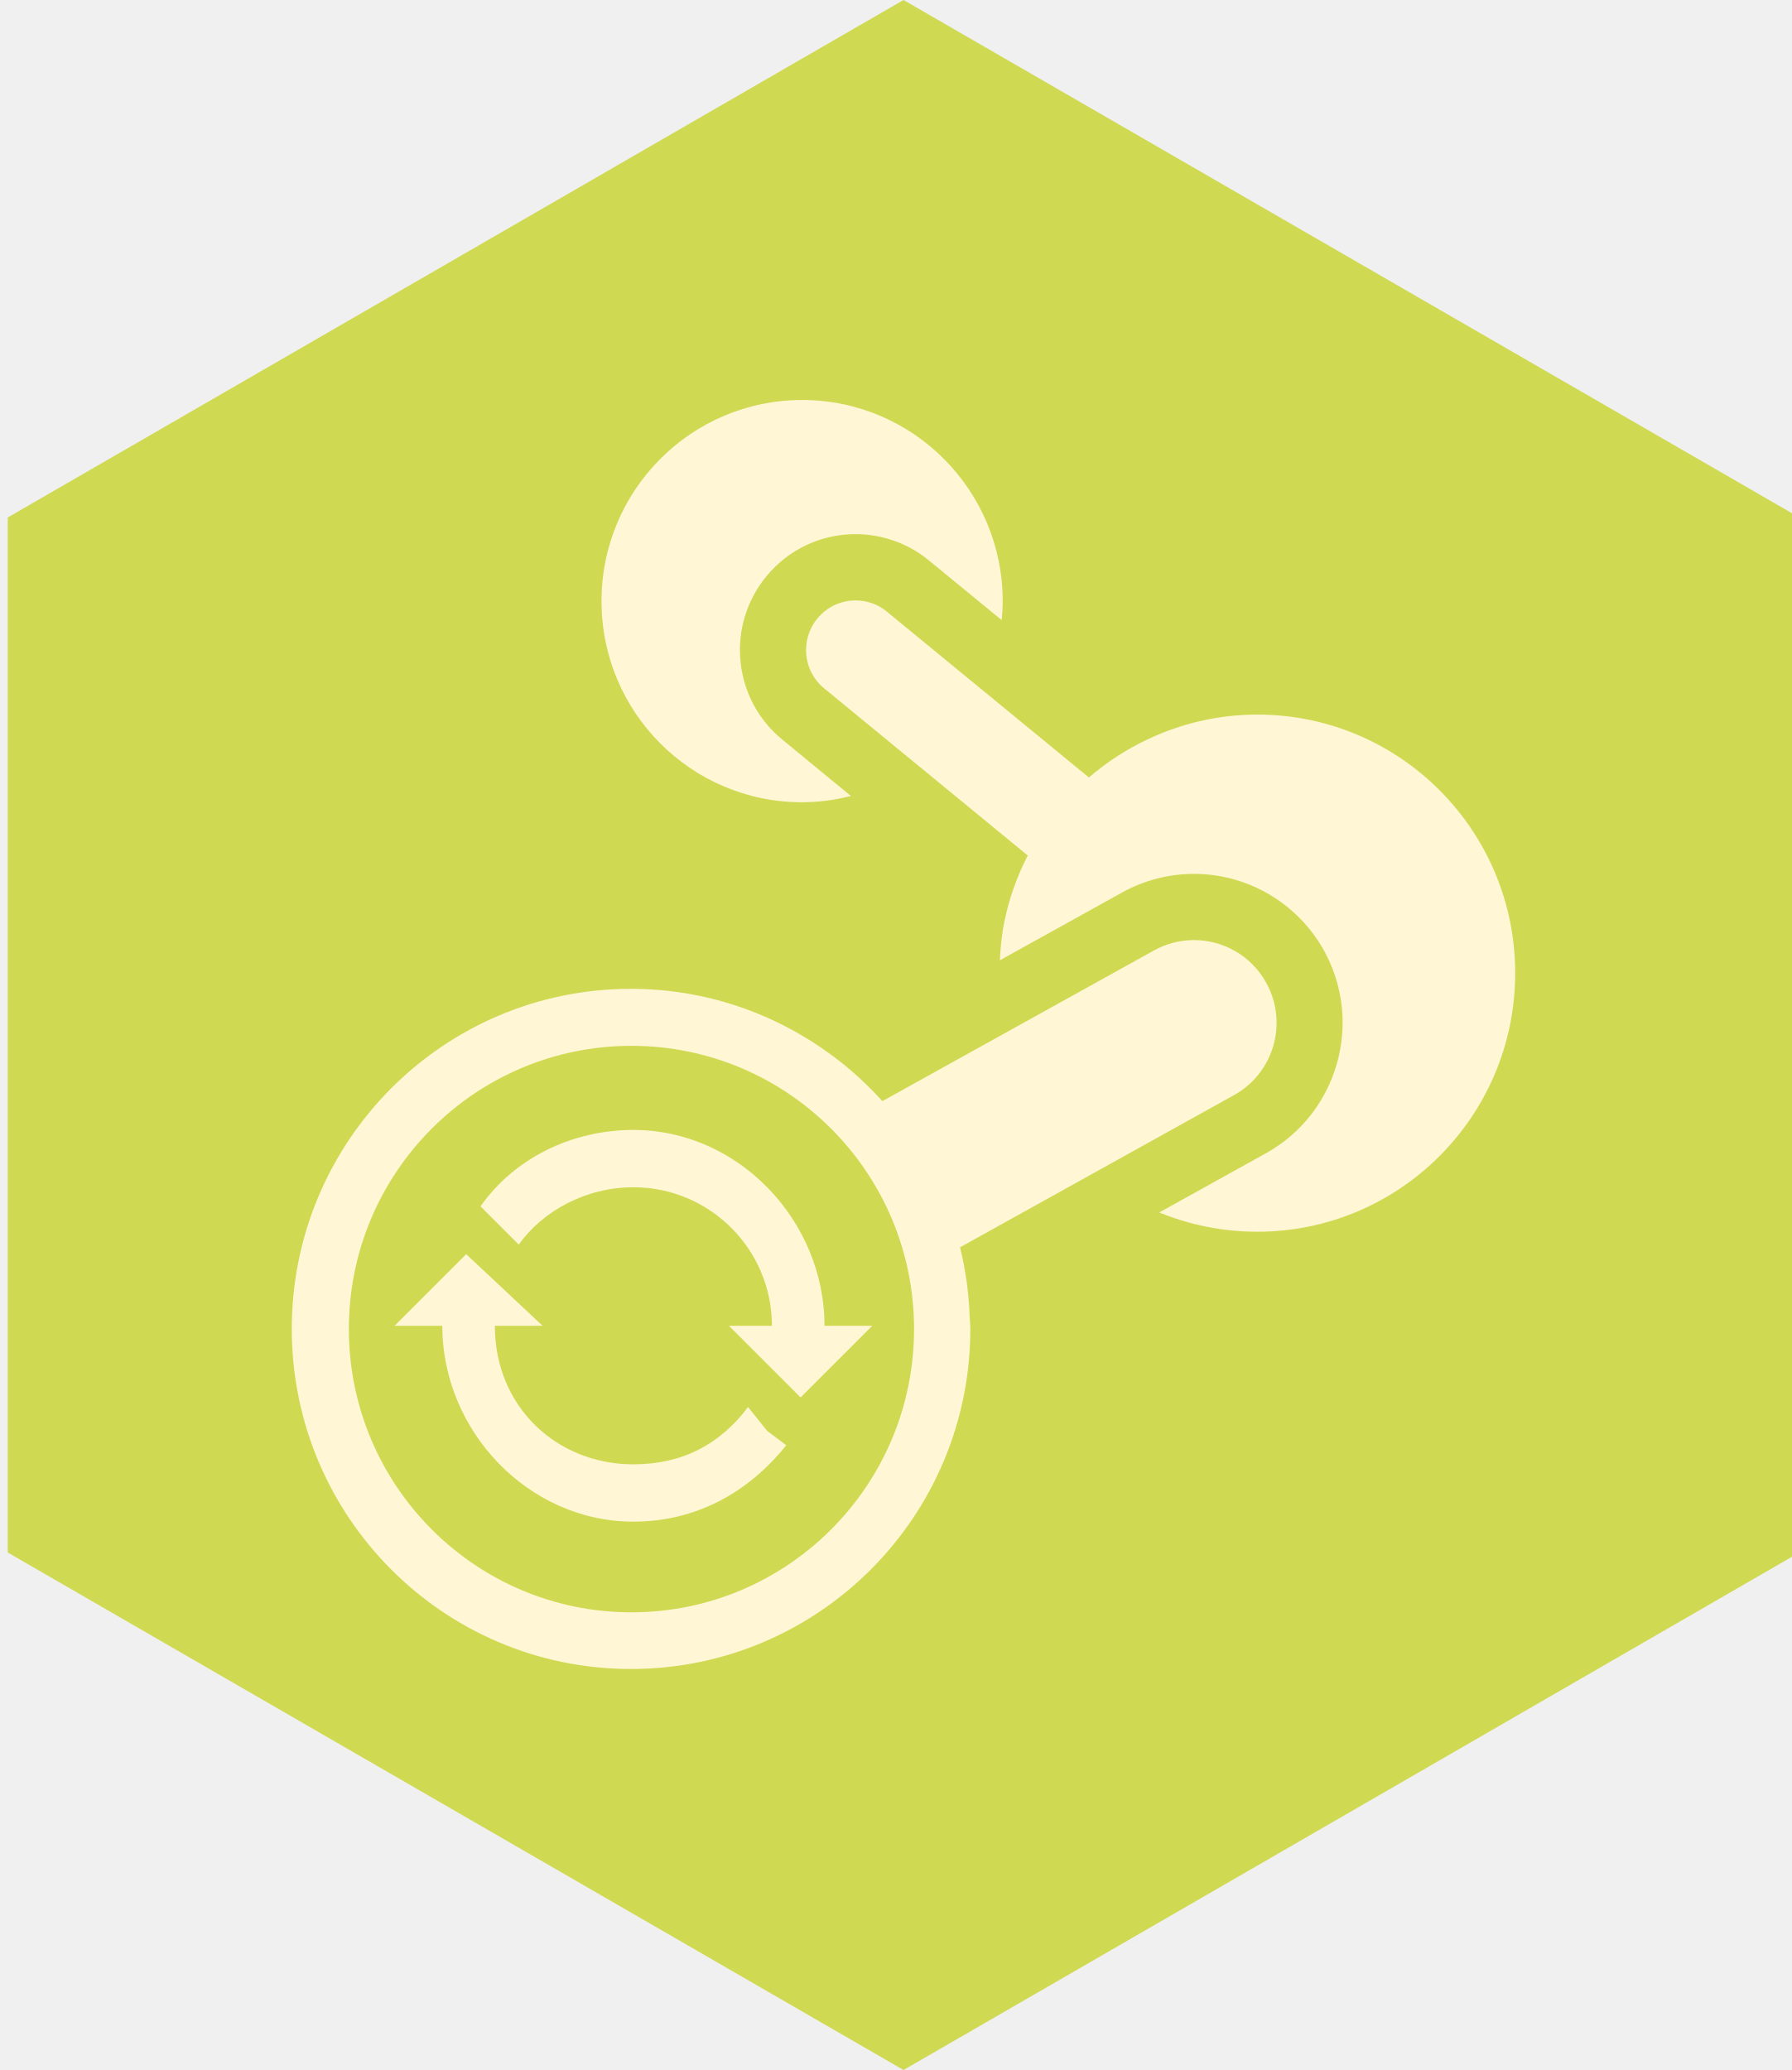
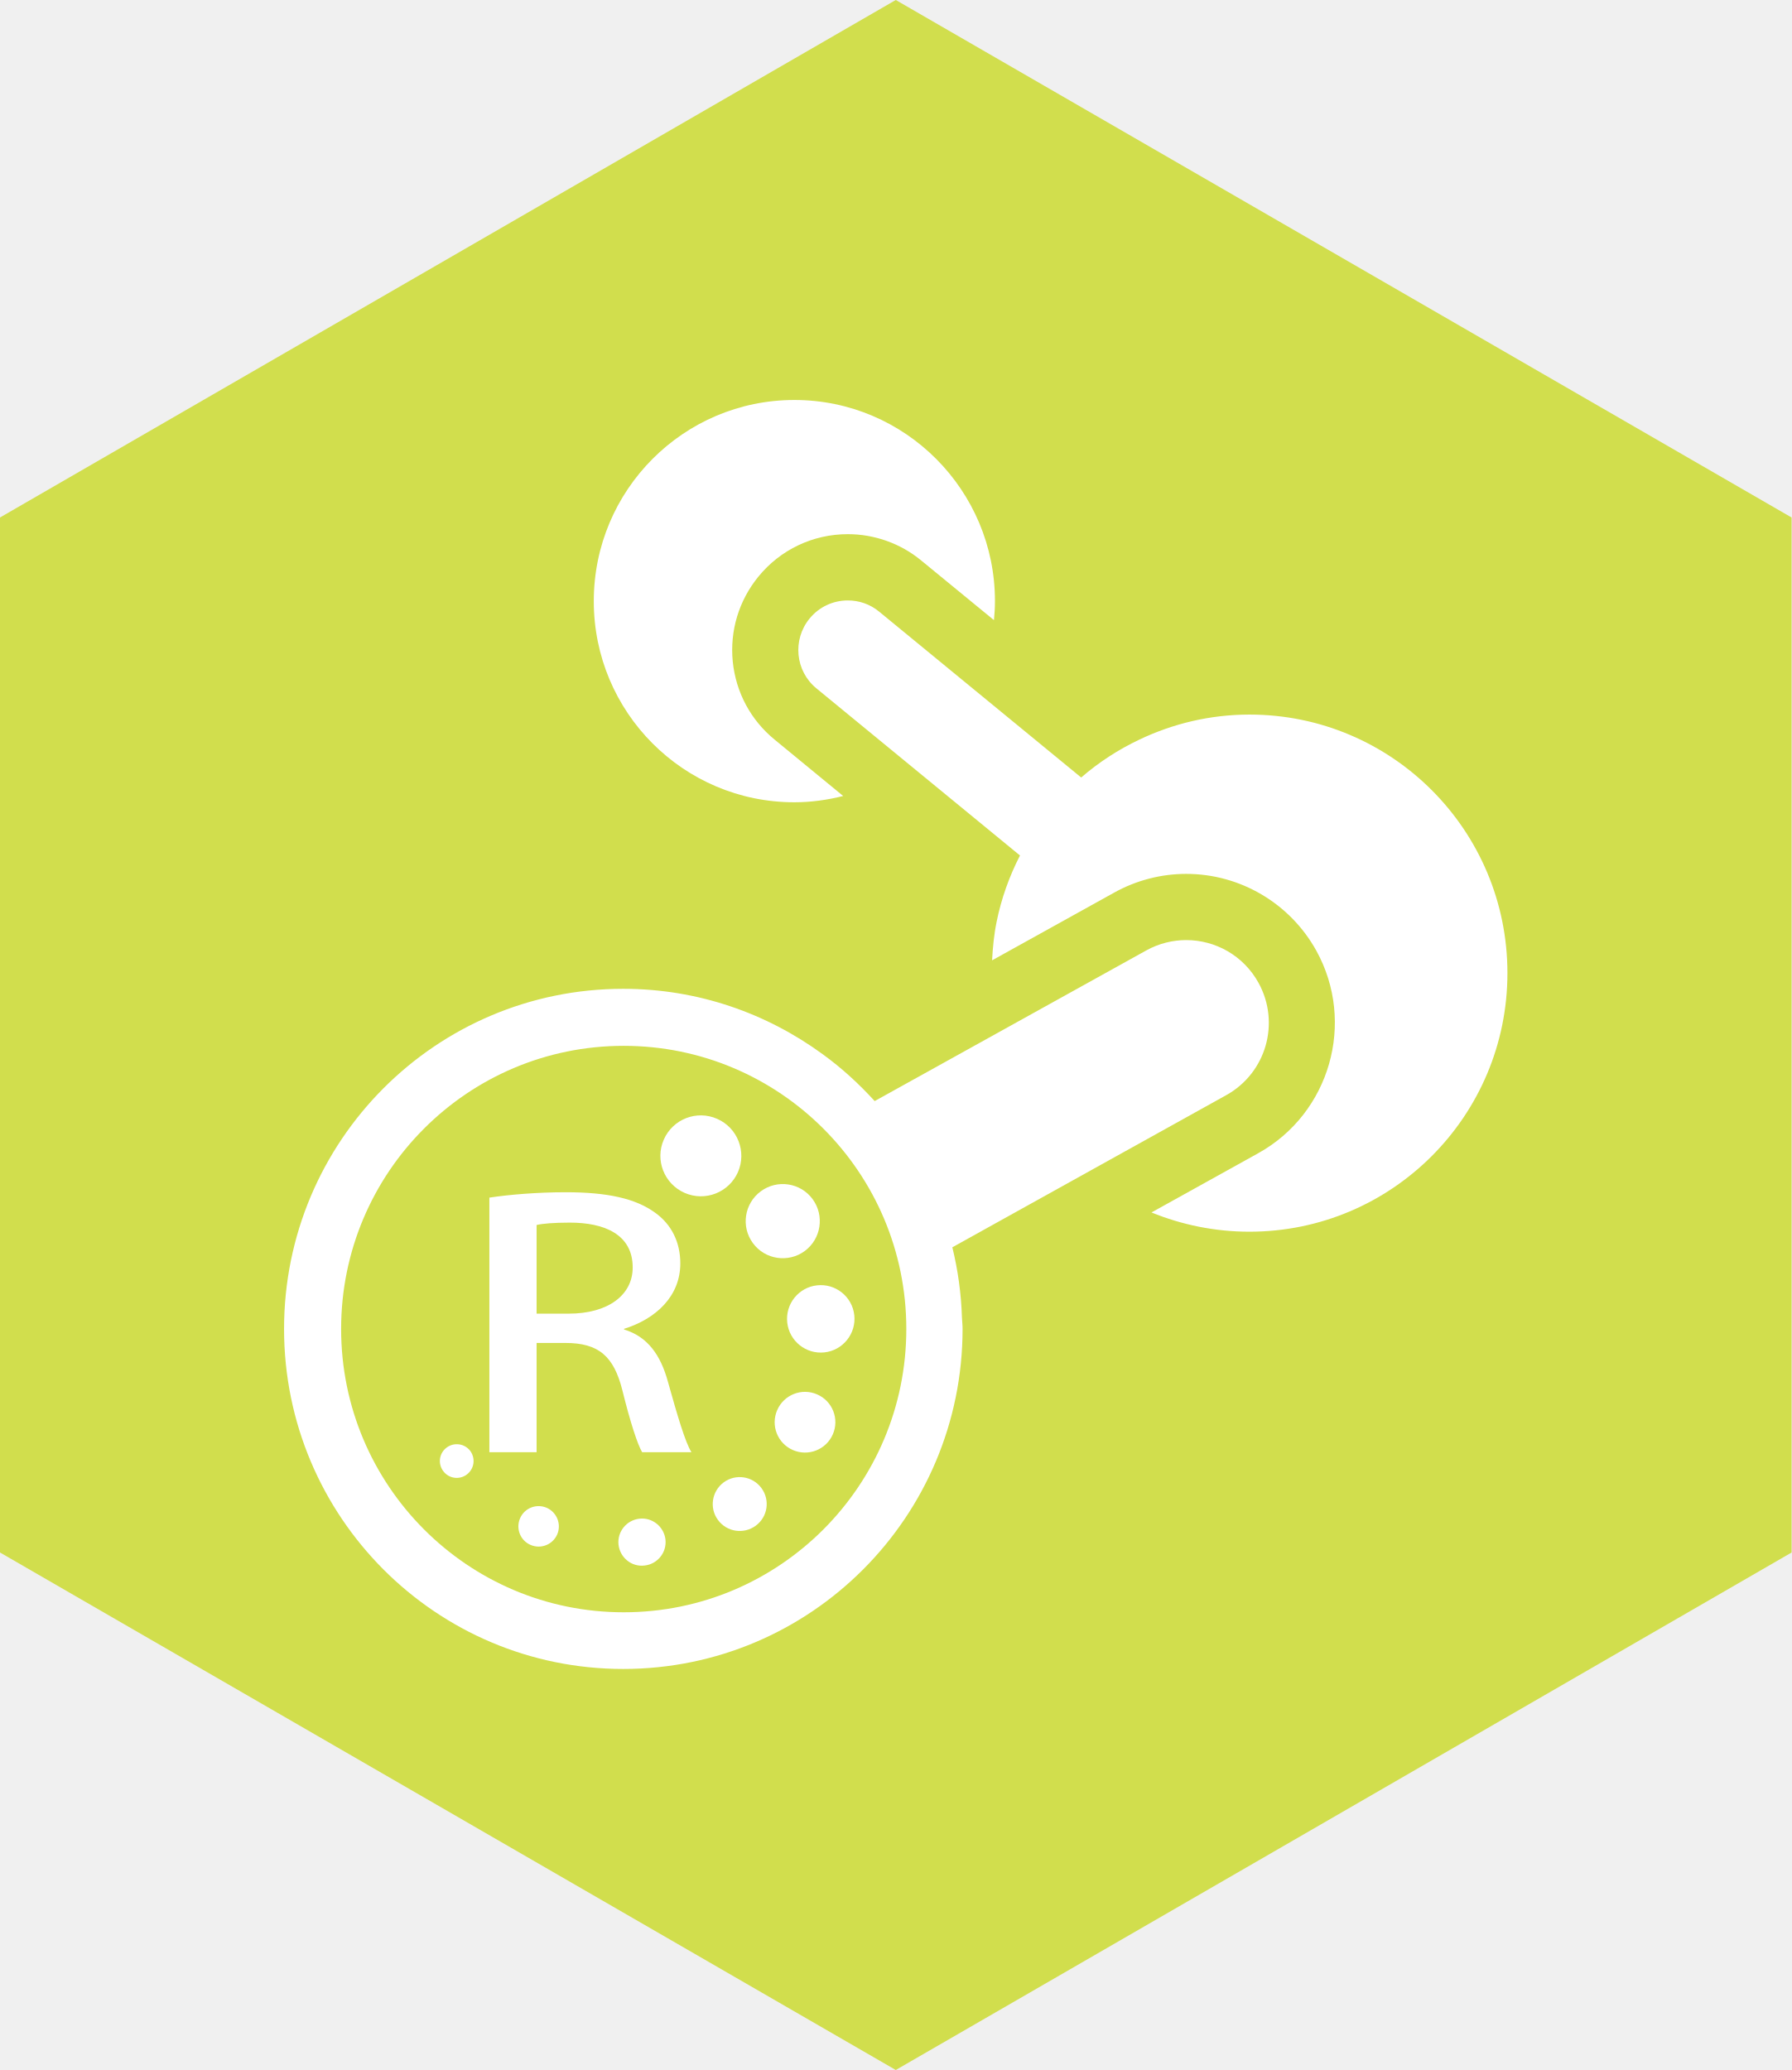
- <svg xmlns="http://www.w3.org/2000/svg" version="1.1" id="svg4156" x="0px" y="0px" width="45px" height="52px" viewBox="0 0 45 52" enable-background="new 0 0 45 52" xml:space="preserve">
-   <defs id="defs17">
-     <style id="style5864" type="text/css" />
-     <style type="text/css" id="style5864-1" />
-   </defs>
-   <g id="g3">
-     <polygon points="0,13 22.5,0 45.001,13 45.001,39 22.5,52 0,39 " id="polygon6-3" style="fill:#cfd951;fill-opacity:1" transform="translate(0.1944149,-3.8983051e-7)" />
-     <g id="g4234-0" transform="matrix(1.999234,0,0,1.999234,44.20077,-487.1864)" style="fill:#fff6d5">
-       <g id="g4236-1" transform="scale(0.1953125,0.1953125)" style="fill:#fff6d5">
-         <path id="path4238-2" d="m -61.602,1299.288 c 1.085,0 2.136,-0.15 3.141,-0.405 l -4.409,-3.624 c -1.538,-1.258 -2.491,-3.039 -2.694,-5.022 -0.195,-1.988 0.393,-3.924 1.646,-5.462 1.418,-1.741 3.516,-2.736 5.755,-2.736 1.718,0 3.394,0.6 4.714,1.688 l 4.687,3.844 c 0.04,-0.403 0.065,-0.808 0.065,-1.223 0,-7.14 -5.777,-12.94 -12.902,-12.94 -7.128,0 -12.905,5.797 -12.905,12.94 -0.003,7.148 5.774,12.94 12.902,12.94 z m 29.276,-5.642 c -2.536,0 -4.937,0.588 -7.088,1.613 -1.356,0.643 -2.616,1.463 -3.736,2.436 l -12.995,-10.669 c -0.59,-0.49 -1.303,-0.723 -2.018,-0.723 -0.918,0 -1.836,0.398 -2.461,1.168 -1.115,1.363 -0.92,3.379 0.445,4.492 l 13.092,10.749 c -0.685,1.333 -1.2,2.761 -1.506,4.274 -0.165,0.803 -0.245,1.636 -0.29,2.471 l 7.858,-4.359 c 1.416,-0.788 3.016,-1.203 4.632,-1.203 3.476,0 6.683,1.898 8.368,4.942 2.551,4.622 0.875,10.468 -3.736,13.029 l -6.868,3.811 c 1.946,0.795 4.072,1.24 6.302,1.24 9.168,0 16.596,-7.448 16.596,-16.638 10e-4,-9.185 -7.427,-16.633 -16.595,-16.633 z m 0.58,17.254 c -0.97,-1.758 -2.781,-2.746 -4.647,-2.746 -0.87,0 -1.756,0.215 -2.566,0.663 l -17.477,9.697 c -1.003,-1.105 -2.121,-2.131 -3.334,-3.01 -3.606,-2.638 -8.033,-4.214 -12.84,-4.214 -12.052,0 -21.818,9.79 -21.818,21.88 0,12.09 9.769,21.878 21.818,21.878 12.06,0 21.831,-9.794 21.831,-21.878 0,-0.25 -0.03,-0.485 -0.04,-0.725 -0.05,-1.561 -0.265,-3.071 -0.62,-4.527 l 17.622,-9.789 c 2.566,-1.426 3.492,-4.656 2.071,-7.229 l 0,0 z m -40.833,40.501 c -10.039,0 -18.177,-8.163 -18.177,-18.227 0,-10.064 8.138,-18.216 18.177,-18.216 10.036,0 18.179,8.157 18.179,18.216 10e-4,10.064 -8.14,18.227 -18.179,18.227 l 0,0 z" style="fill:#fff6d5" />
-       </g>
+ <svg xmlns="http://www.w3.org/2000/svg" version="1.1" baseProfile="tiny" id="svg4156" x="0px" y="0px" width="45px" height="52px" viewBox="0 0 45 52" xml:space="preserve">
+   <g>
+     <polygon fill="#D1DE4D" points="45.001,39 22.5,52 0,39 0,13 22.5,0 45.001,13  " />
+     <g id="g4236" transform="scale(0.1953125,0.1953125)">
+       <path id="path4238" fill="#FFFFFF" d="M102.155,103.187c2.17,0,4.27-0.3,6.28-0.81L99.62,95.13    c-3.075-2.515-4.98-6.075-5.385-10.04c-0.39-3.972,0.785-7.842,3.29-10.917c2.835-3.482,7.03-5.47,11.505-5.47    c3.435,0,6.785,1.198,9.425,3.372l9.37,7.685c0.08-0.805,0.13-1.615,0.13-2.445c0-14.272-11.55-25.87-25.792-25.87    c-14.252,0-25.8,11.59-25.8,25.87C76.355,91.607,87.905,103.187,102.155,103.187z M160.685,91.907c-5.07,0-9.87,1.175-14.17,3.225    c-2.71,1.285-5.23,2.925-7.47,4.87l-25.98-21.33c-1.18-0.98-2.605-1.445-4.035-1.445c-1.835,0-3.67,0.795-4.92,2.335    c-2.227,2.725-1.837,6.755,0.89,8.98l26.175,21.49c-1.37,2.665-2.4,5.52-3.01,8.545c-0.33,1.605-0.49,3.27-0.58,4.94l15.71-8.715    c2.83-1.575,6.03-2.405,9.26-2.405c6.95,0,13.36,3.795,16.73,9.88c5.1,9.24,1.745,20.927-7.47,26.047l-13.73,7.62    c3.89,1.585,8.14,2.475,12.595,2.475c18.33,0,33.18-14.89,33.18-33.26C193.865,106.797,179.015,91.907,160.685,91.907z     M161.845,126.402c-1.94-3.515-5.56-5.49-9.29-5.49c-1.74,0-3.51,0.43-5.13,1.325l-34.94,19.382    c-2.005-2.205-4.242-4.26-6.667-6.015c-7.207-5.272-16.057-8.425-25.67-8.425c-24.095,0-43.617,19.57-43.617,43.745    c0,24.17,19.53,43.735,43.617,43.735c24.112,0,43.642-19.58,43.642-43.735c0-0.5-0.06-0.97-0.08-1.45    c-0.095-3.12-0.525-6.14-1.235-9.05l35.23-19.57C162.835,138,164.685,131.545,161.845,126.402L161.845,126.402z M80.21,207.369    c-20.07,0-36.34-16.32-36.34-36.44s16.27-36.415,36.34-36.415c20.065,0,36.345,16.305,36.345,36.415    C116.555,191.05,100.28,207.369,80.21,207.369L80.21,207.369z" />
    </g>
-     <g id="g5875" transform="matrix(0.02578125,0,0,0.02578125,-24.33726,6.072463)" style="fill:#fff6d5">
-       <path id="path5866" p-id="1379" d="m 1672.793,1135.422 c -27.927,37.236 -65.164,55.855 -111.709,55.855 -74.473,0 -134.982,-55.855 -134.982,-134.982 l 46.545,0 -74.473,-69.818 -69.818,69.818 46.545,0 c 0,102.4 83.782,190.836 186.182,190.836 60.509,0 111.709,-27.927 148.946,-74.473 l -18.618,-13.964 -18.618,-23.273 z m 74.473,-79.127 c 0,-102.4 -83.782,-190.836 -186.182,-190.836 -60.509,0 -116.364,27.927 -148.945,74.473 l 37.236,37.236 c 23.273,-32.582 65.164,-55.855 111.709,-55.855 74.473,0 134.982,60.509 134.982,134.982 l -41.891,0 69.818,69.818 69.818,-69.818 -46.545,0 z" style="fill:#fff6d5" />
-     </g>
+     <polygon fill="#D1DE4D" points="15.753,35.012 14.118,33.375 15.209,33.375 15.209,31.193 16.297,31.193 16.297,33.375    17.387,33.375  " />
+   </g>
+   <g>
+     <path fill="#FFFFFF" d="M18.013,28.106c-0.516-0.228-1.115,0.008-1.34,0.522c-0.226,0.515,0.01,1.112,0.523,1.338   c0.515,0.226,1.114-0.009,1.34-0.522C18.76,28.93,18.525,28.329,18.013,28.106z" />
+     <path fill="#FFFFFF" d="M13.732,37.877c-0.257-0.111-0.557,0.004-0.669,0.264c-0.111,0.256,0.004,0.557,0.263,0.668   c0.257,0.112,0.556-0.004,0.67-0.263C14.107,38.289,13.988,37.99,13.732,37.877z" />
+     <path fill="#FFFFFF" d="M20.411,30.123c-0.304-0.414-0.888-0.502-1.301-0.197l0,0c-0.414,0.305-0.504,0.889-0.198,1.303   c0.304,0.414,0.888,0.502,1.302,0.197C20.626,31.121,20.715,30.538,20.411,30.123z" />
+     <path fill="#FFFFFF" d="M11.814,36.451c-0.14-0.188-0.405-0.227-0.594-0.088c-0.187,0.138-0.228,0.402-0.088,0.59   c0.137,0.189,0.403,0.229,0.59,0.09C11.912,36.904,11.95,36.641,11.814,36.451z" />
+     <path fill="#FFFFFF" d="M21.458,33.037c-0.052-0.465-0.472-0.801-0.937-0.748l0,0c-0.464,0.051-0.799,0.471-0.747,0.936   c0.052,0.465,0.472,0.799,0.935,0.748C21.175,33.921,21.509,33.5,21.458,33.037z" />
+     <path fill="#FFFFFF" d="M20.526,35.029c-0.385-0.17-0.835,0.006-1.004,0.393c-0.169,0.385,0.006,0.835,0.393,1.004   c0.386,0.168,0.835-0.007,1.004-0.395C21.087,35.647,20.912,35.197,20.526,35.029z" />
+     <path fill="#FFFFFF" d="M19.126,37.382c-0.222-0.302-0.647-0.366-0.948-0.144c-0.3,0.222-0.366,0.646-0.144,0.945   c0.222,0.303,0.646,0.365,0.947,0.145C19.284,38.107,19.348,37.684,19.126,37.382z" />
+     <path fill="#FFFFFF" d="M16.715,38.673c-0.039-0.323-0.331-0.56-0.655-0.522l0,0c-0.326,0.037-0.56,0.33-0.524,0.654   c0.038,0.325,0.33,0.563,0.655,0.522C16.515,39.292,16.751,38.999,16.715,38.673z" />
+   </g>
+   <g>
+     <path fill="#FFFFFF" d="M15.675,33.398c0.588,0.178,0.918,0.635,1.104,1.32c0.237,0.848,0.434,1.516,0.588,1.762h-1.238   c-0.113-0.187-0.299-0.754-0.495-1.55c-0.216-0.864-0.598-1.194-1.434-1.194h-0.722v2.744h-1.186v-6.395   c0.505-0.076,1.207-0.135,1.918-0.135c1.032,0,1.753,0.152,2.249,0.517c0.413,0.296,0.629,0.745,0.629,1.271   c0,0.83-0.619,1.396-1.413,1.643V33.398z M14.283,33c0.99,0,1.609-0.466,1.609-1.16c0-0.838-0.722-1.127-1.579-1.127   c-0.402,0-0.691,0.025-0.835,0.06V33H14.283z" />
  </g>
</svg>
